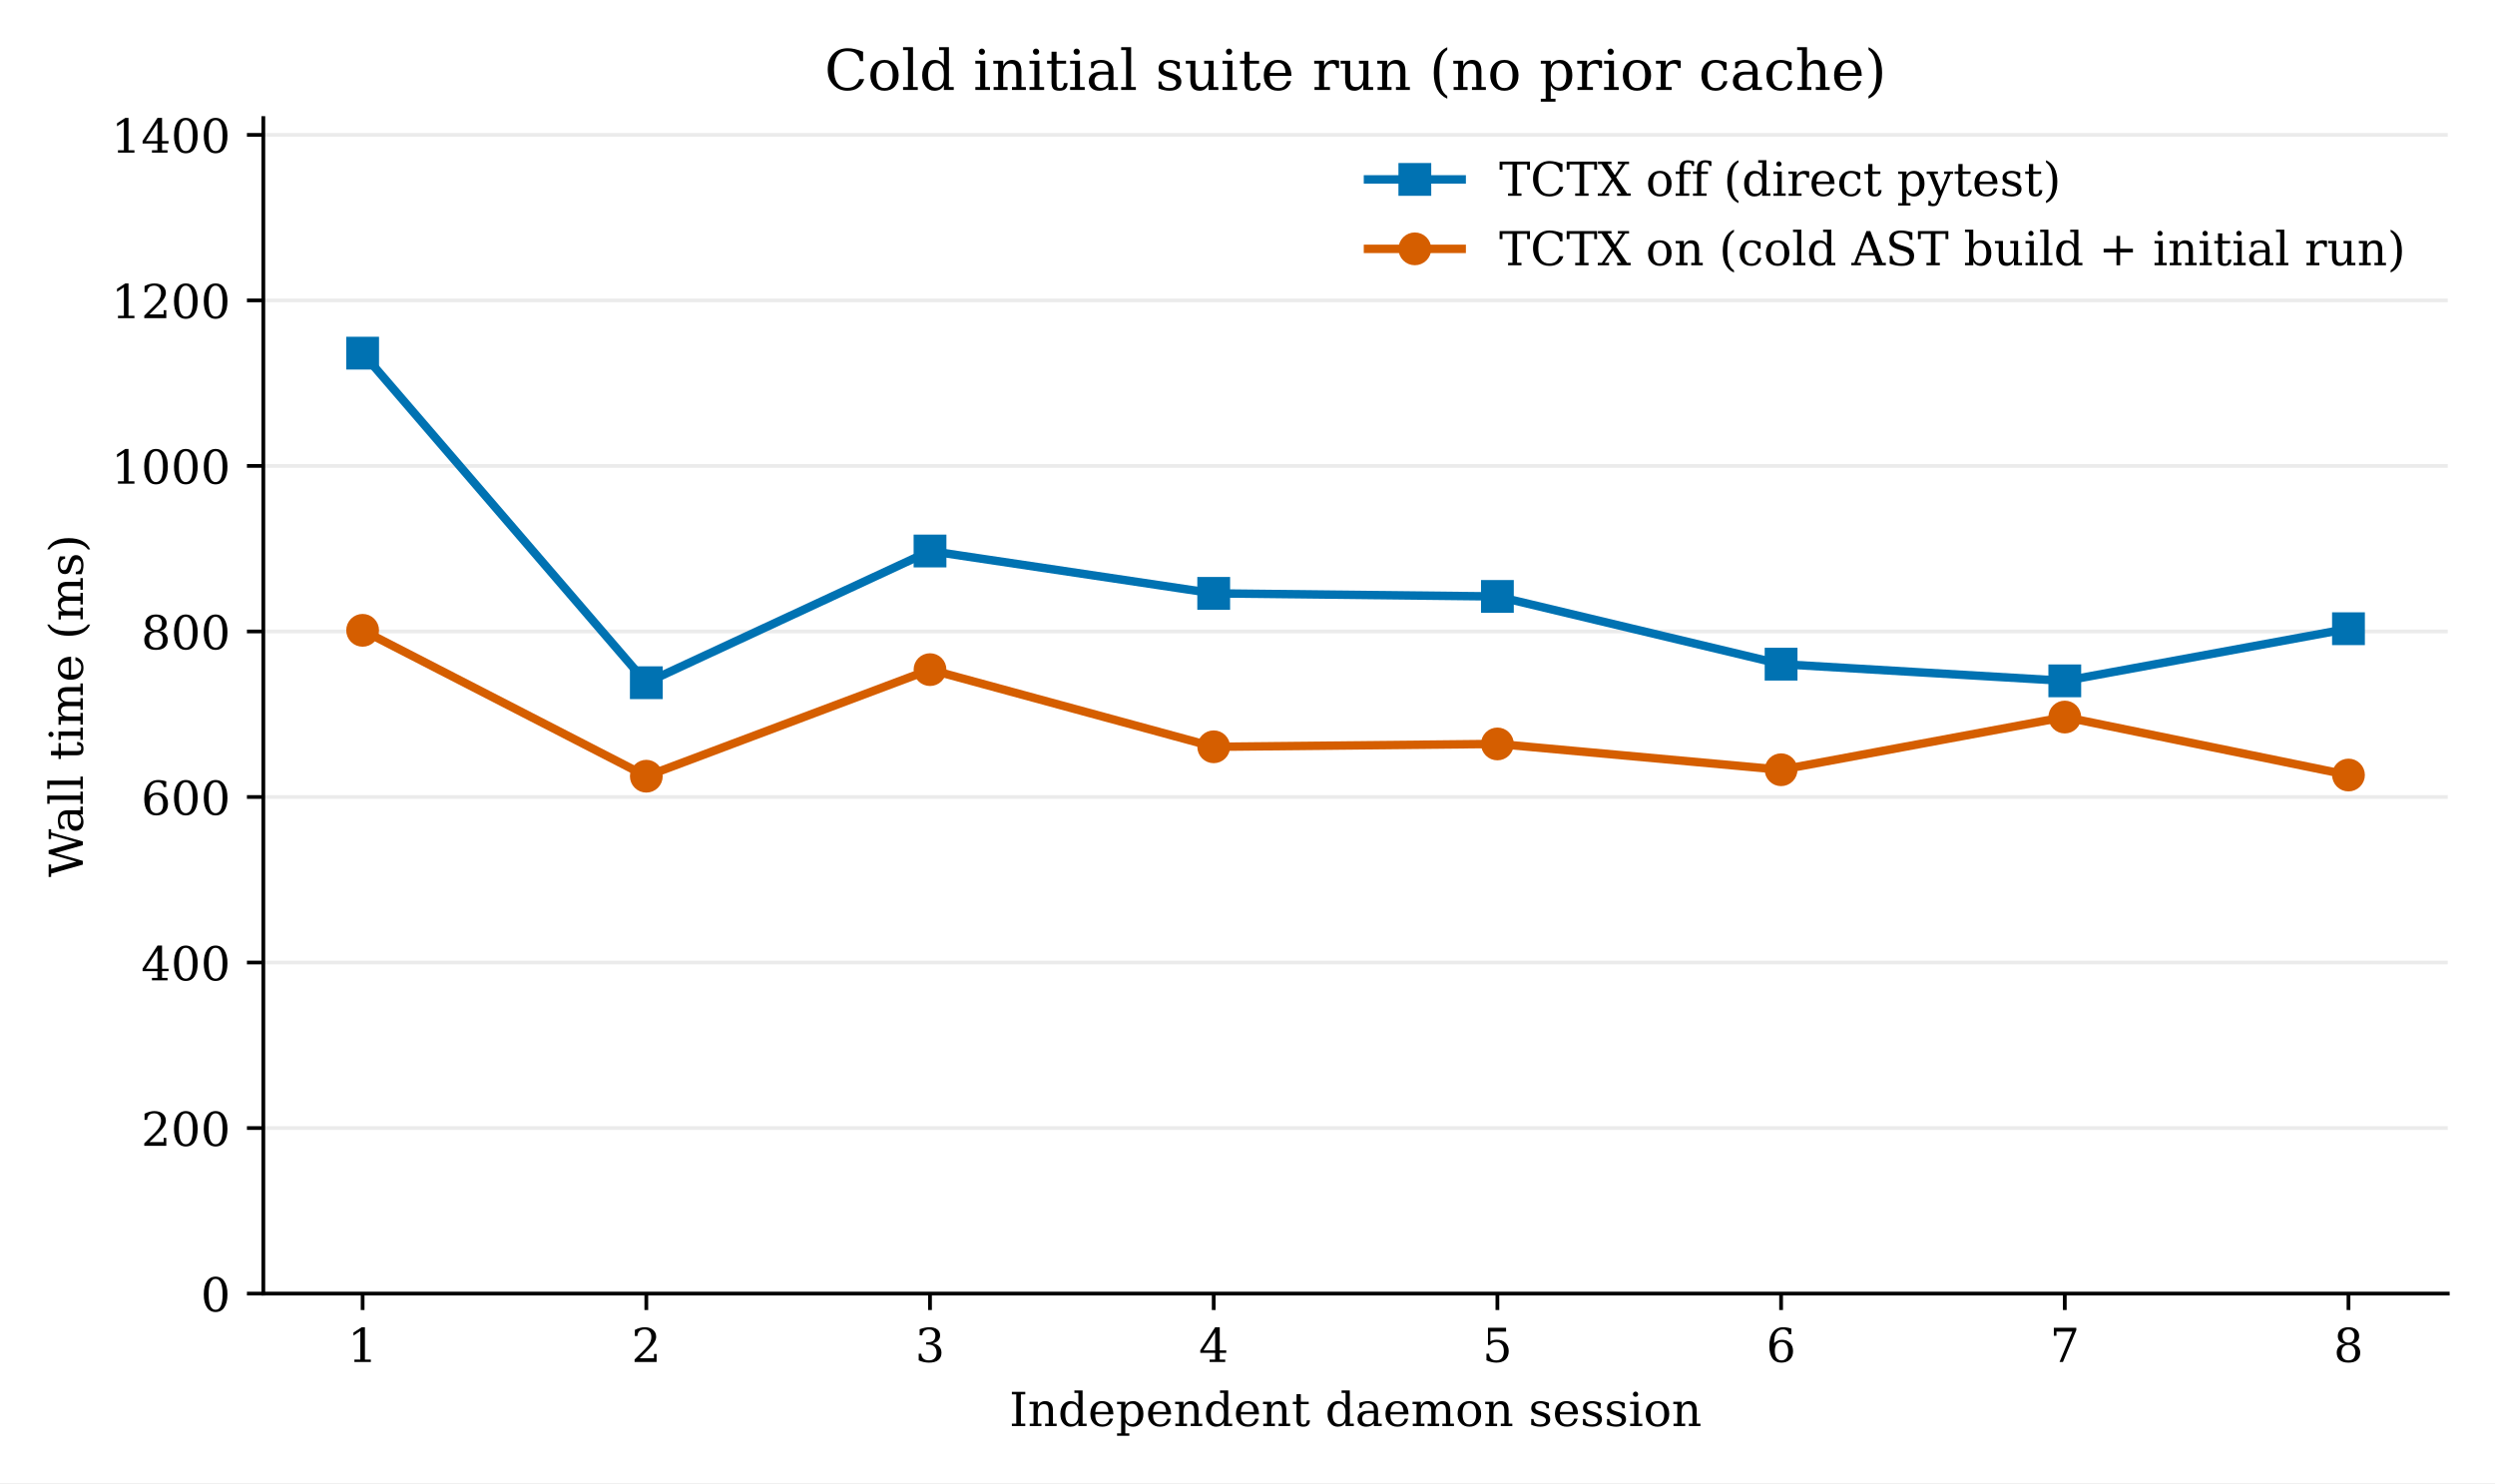
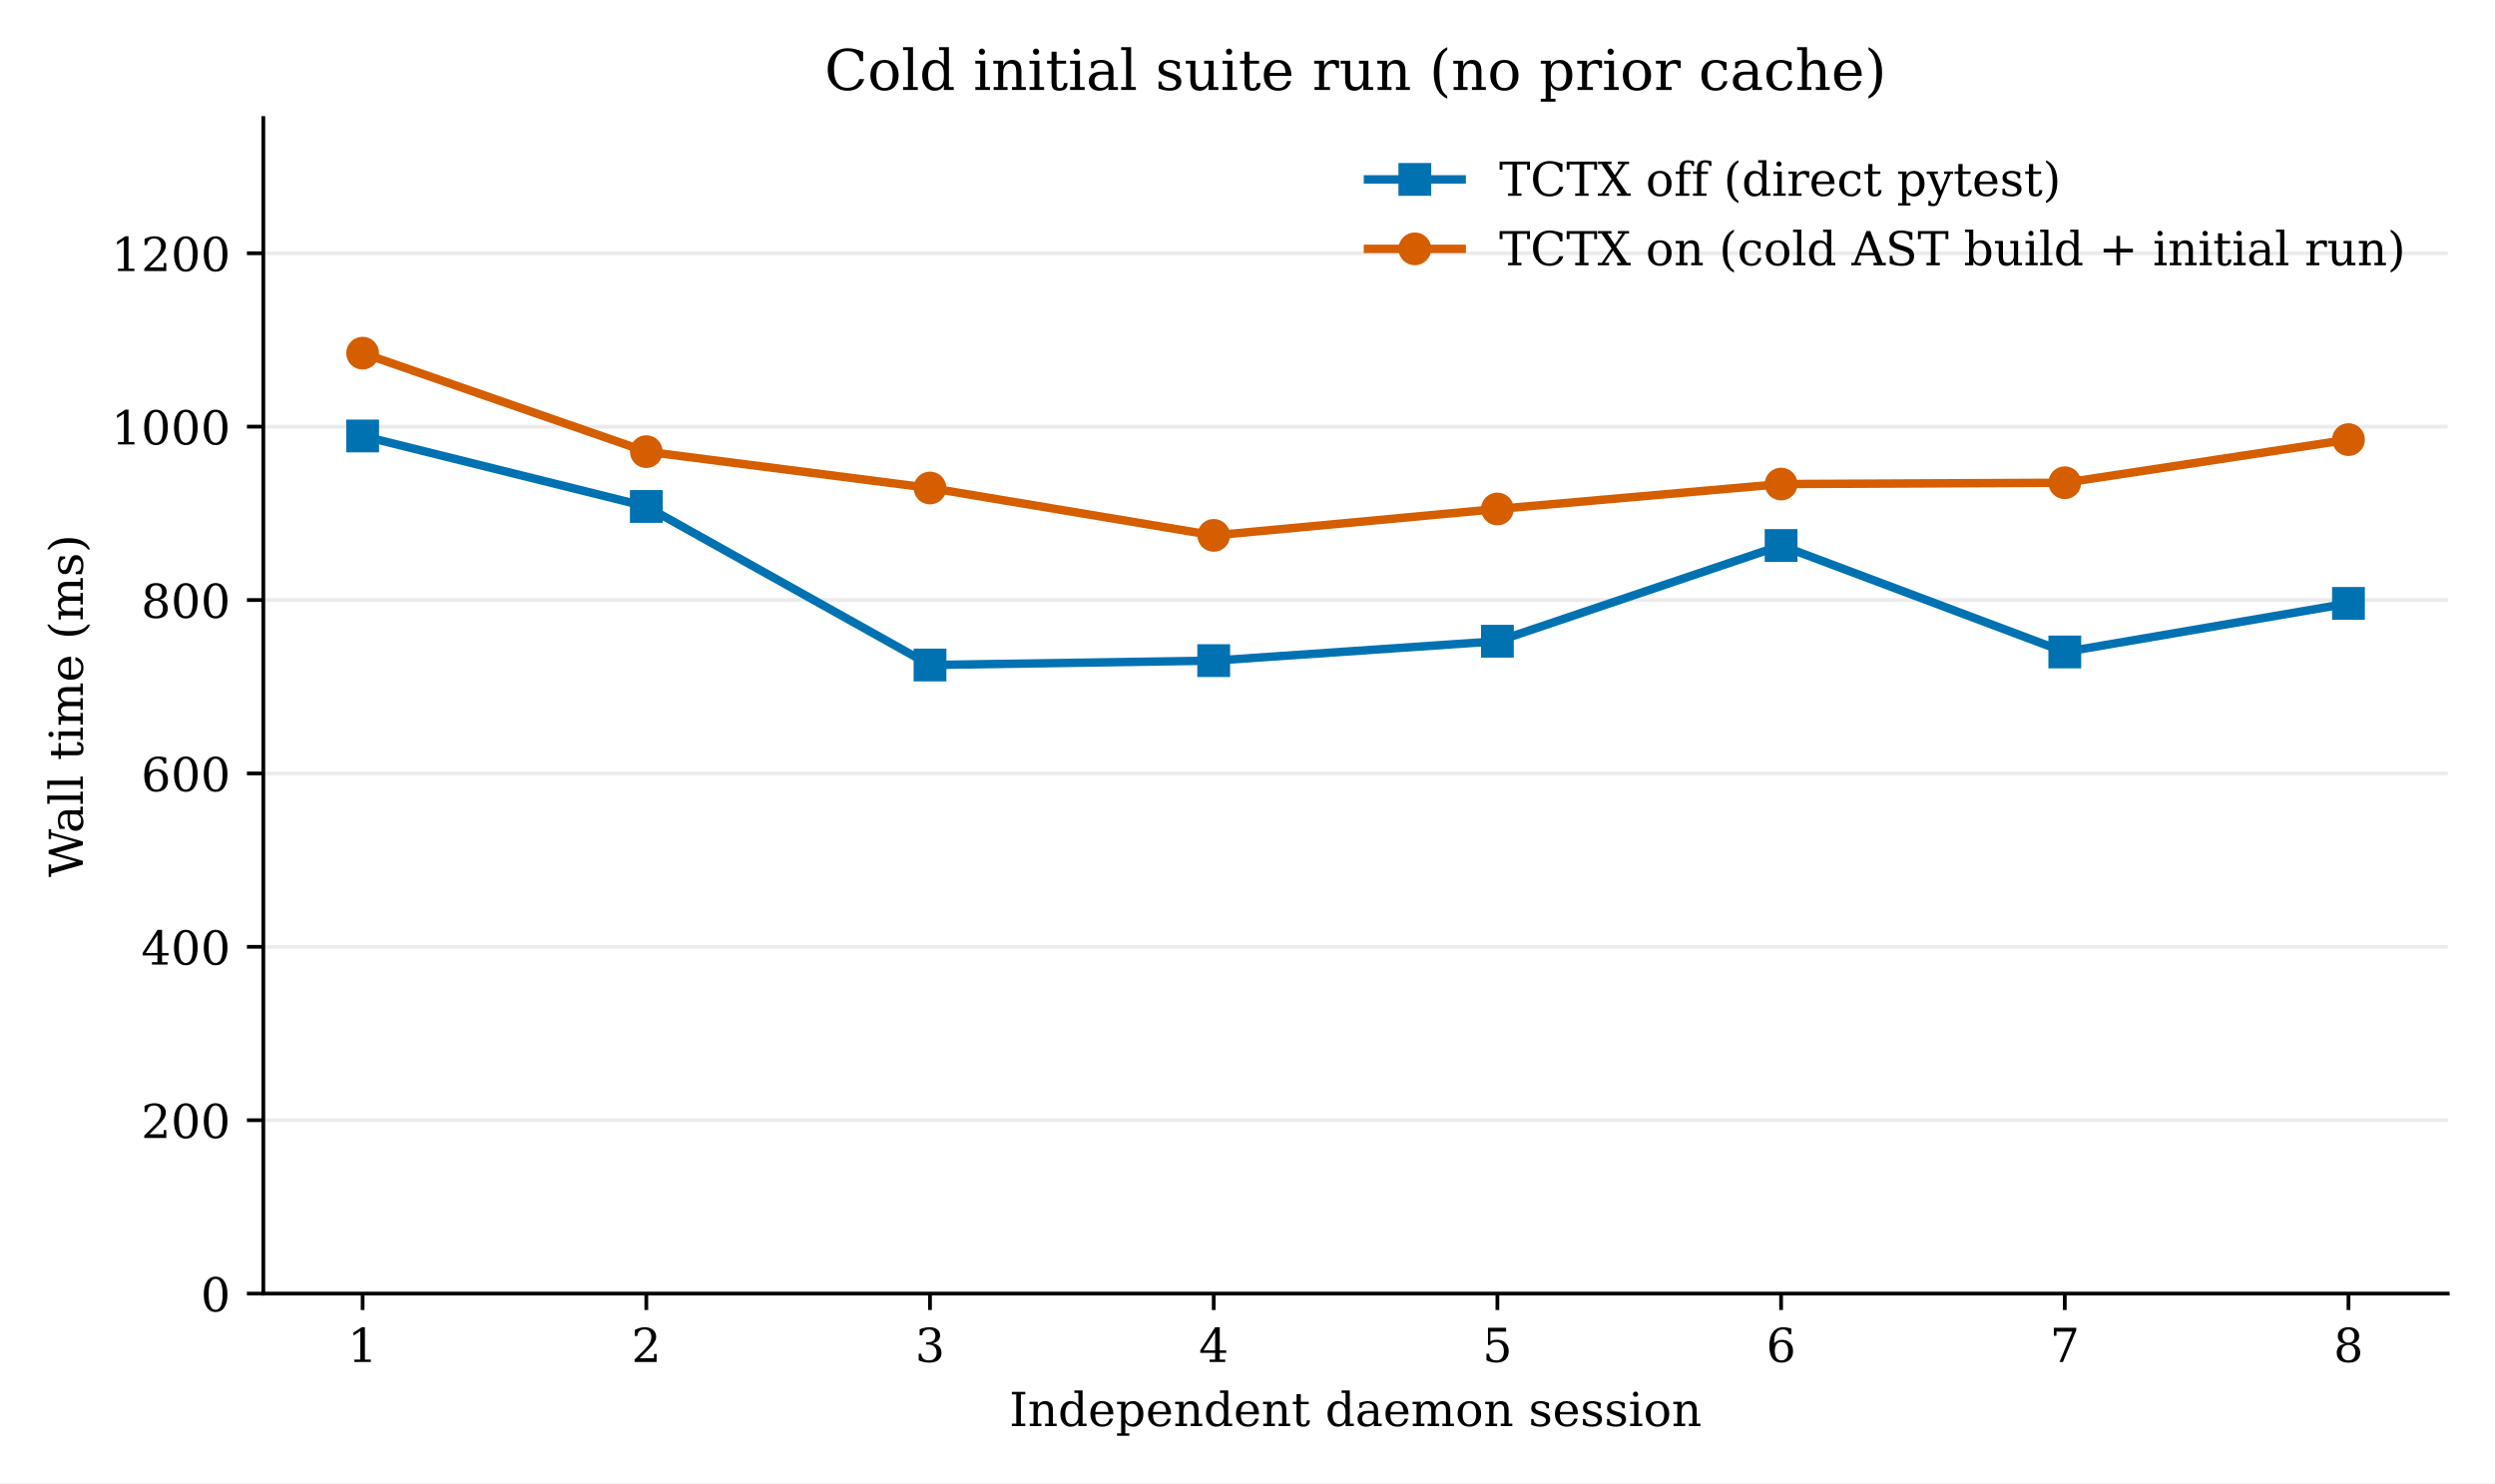
<svg xmlns="http://www.w3.org/2000/svg" xmlns:xlink="http://www.w3.org/1999/xlink" width="532.56pt" height="316.56pt" viewBox="0 0 532.56 316.56" version="1.1">
  <defs>
    <style type="text/css">*{stroke-linejoin: round; stroke-linecap: butt}</style>
  </defs>
  <g id="figure_1">
    <g id="patch_1">
      <path d="M 0 316.56 L 532.56 316.56 L 532.56 0 L 0 0 z " style="fill: #ffffff" />
    </g>
    <g id="axes_1">
      <g id="patch_2">
        <path d="M 56.208 276.123 L 522.48 276.123 L 522.48 25.198 L 56.208 25.198 z " style="fill: #ffffff" />
      </g>
      <g id="matplotlib.axis_1">
        <g id="xtick_1">
          <g id="line2d_1">
            <defs>
-               <path id="me934c801ad" d="M 0 0 L 0 3.5 " style="stroke: #000000; stroke-width: 0.8" />
+               <path id="m95043aee1d" d="M 0 0 L 0 3.5 " style="stroke: #000000; stroke-width: 0.8" />
            </defs>
            <g>
-               <use xlink:href="#me934c801ad" x="77.402" y="276.123" style="stroke: #000000; stroke-width: 0.8" />
+               <use xlink:href="#m95043aee1d" x="77.402" y="276.123" style="stroke: #000000; stroke-width: 0.8" />
            </g>
          </g>
          <g id="text_1">
            <text style="font-size: 10px; font-family: 'DejaVu Serif'; text-anchor: middle" x="77.402" y="290.722" transform="rotate(-0 77.40228 290.7217)">1</text>
          </g>
        </g>
        <g id="xtick_2">
          <g id="line2d_2">
            <g>
-               <use xlink:href="#me934c801ad" x="137.957" y="276.123" style="stroke: #000000; stroke-width: 0.8" />
+               <use xlink:href="#m95043aee1d" x="137.957" y="276.123" style="stroke: #000000; stroke-width: 0.8" />
            </g>
          </g>
          <g id="text_2">
            <text style="font-size: 10px; font-family: 'DejaVu Serif'; text-anchor: middle" x="137.957" y="290.722" transform="rotate(-0 137.957 290.7217)">2</text>
          </g>
        </g>
        <g id="xtick_3">
          <g id="line2d_3">
            <g>
-               <use xlink:href="#me934c801ad" x="198.512" y="276.123" style="stroke: #000000; stroke-width: 0.8" />
+               <use xlink:href="#m95043aee1d" x="198.512" y="276.123" style="stroke: #000000; stroke-width: 0.8" />
            </g>
          </g>
          <g id="text_3">
            <text style="font-size: 10px; font-family: 'DejaVu Serif'; text-anchor: middle" x="198.512" y="290.722" transform="rotate(-0 198.5117 290.7217)">3</text>
          </g>
        </g>
        <g id="xtick_4">
          <g id="line2d_4">
            <g>
-               <use xlink:href="#me934c801ad" x="259.066" y="276.123" style="stroke: #000000; stroke-width: 0.8" />
+               <use xlink:href="#m95043aee1d" x="259.066" y="276.123" style="stroke: #000000; stroke-width: 0.8" />
            </g>
          </g>
          <g id="text_4">
            <text style="font-size: 10px; font-family: 'DejaVu Serif'; text-anchor: middle" x="259.066" y="290.722" transform="rotate(-0 259.0665 290.7217)">4</text>
          </g>
        </g>
        <g id="xtick_5">
          <g id="line2d_5">
            <g>
-               <use xlink:href="#me934c801ad" x="319.621" y="276.123" style="stroke: #000000; stroke-width: 0.8" />
+               <use xlink:href="#m95043aee1d" x="319.621" y="276.123" style="stroke: #000000; stroke-width: 0.8" />
            </g>
          </g>
          <g id="text_5">
            <text style="font-size: 10px; font-family: 'DejaVu Serif'; text-anchor: middle" x="319.621" y="290.722" transform="rotate(-0 319.6212 290.7217)">5</text>
          </g>
        </g>
        <g id="xtick_6">
          <g id="line2d_6">
            <g>
-               <use xlink:href="#me934c801ad" x="380.176" y="276.123" style="stroke: #000000; stroke-width: 0.8" />
+               <use xlink:href="#m95043aee1d" x="380.176" y="276.123" style="stroke: #000000; stroke-width: 0.8" />
            </g>
          </g>
          <g id="text_6">
            <text style="font-size: 10px; font-family: 'DejaVu Serif'; text-anchor: middle" x="380.176" y="290.722" transform="rotate(-0 380.1759 290.7217)">6</text>
          </g>
        </g>
        <g id="xtick_7">
          <g id="line2d_7">
            <g>
-               <use xlink:href="#me934c801ad" x="440.731" y="276.123" style="stroke: #000000; stroke-width: 0.8" />
+               <use xlink:href="#m95043aee1d" x="440.731" y="276.123" style="stroke: #000000; stroke-width: 0.8" />
            </g>
          </g>
          <g id="text_7">
            <text style="font-size: 10px; font-family: 'DejaVu Serif'; text-anchor: middle" x="440.731" y="290.722" transform="rotate(-0 440.7306 290.7217)">7</text>
          </g>
        </g>
        <g id="xtick_8">
          <g id="line2d_8">
            <g>
-               <use xlink:href="#me934c801ad" x="501.285" y="276.123" style="stroke: #000000; stroke-width: 0.8" />
+               <use xlink:href="#m95043aee1d" x="501.285" y="276.123" style="stroke: #000000; stroke-width: 0.8" />
            </g>
          </g>
          <g id="text_8">
            <text style="font-size: 10px; font-family: 'DejaVu Serif'; text-anchor: middle" x="501.285" y="290.722" transform="rotate(-0 501.2854 290.7217)">8</text>
          </g>
        </g>
        <g id="text_9">
          <text style="font-size: 10px; font-family: 'DejaVu Serif'; text-anchor: middle" x="289.344" y="304.4" transform="rotate(-0 289.3438 304.3998)">Independent daemon session</text>
        </g>
      </g>
      <g id="matplotlib.axis_2">
        <g id="ytick_1">
          <g id="line2d_9">
-             <path d="M 56.208 276.123 L 522.48 276.123 " clip-path="url(#p98c330787b)" style="fill: none; stroke: #b0b0b0; stroke-opacity: 0.25; stroke-width: 0.8; stroke-linecap: square" />
+             <path d="M 56.208 276.123 L 522.48 276.123 " clip-path="url(#p688a6db540)" style="fill: none; stroke: #b0b0b0; stroke-opacity: 0.25; stroke-width: 0.8; stroke-linecap: square" />
          </g>
          <g id="line2d_10">
            <defs>
-               <path id="m82858ef769" d="M 0 0 L -3.5 0 " style="stroke: #000000; stroke-width: 0.8" />
+               <path id="m197a59484d" d="M 0 0 L -3.5 0 " style="stroke: #000000; stroke-width: 0.8" />
            </defs>
            <g>
-               <use xlink:href="#m82858ef769" x="56.208" y="276.123" style="stroke: #000000; stroke-width: 0.8" />
+               <use xlink:href="#m197a59484d" x="56.208" y="276.123" style="stroke: #000000; stroke-width: 0.8" />
            </g>
          </g>
          <g id="text_10">
            <text style="font-size: 10px; font-family: 'DejaVu Serif'; text-anchor: end" x="49.208" y="279.922" transform="rotate(-0 49.20813 279.9225)">0</text>
          </g>
        </g>
        <g id="ytick_2">
          <g id="line2d_11">
-             <path d="M 56.208 240.789 L 522.48 240.789 " clip-path="url(#p98c330787b)" style="fill: none; stroke: #b0b0b0; stroke-opacity: 0.25; stroke-width: 0.8; stroke-linecap: square" />
+             <path d="M 56.208 239.112 L 522.48 239.112 " clip-path="url(#p688a6db540)" style="fill: none; stroke: #b0b0b0; stroke-opacity: 0.25; stroke-width: 0.8; stroke-linecap: square" />
          </g>
          <g id="line2d_12">
            <g>
-               <use xlink:href="#m82858ef769" x="56.208" y="240.789" style="stroke: #000000; stroke-width: 0.8" />
+               <use xlink:href="#m197a59484d" x="56.208" y="239.112" style="stroke: #000000; stroke-width: 0.8" />
            </g>
          </g>
          <g id="text_11">
-             <text style="font-size: 10px; font-family: 'DejaVu Serif'; text-anchor: end" x="49.208" y="244.588" transform="rotate(-0 49.20813 244.5883)">200</text>
+             <text style="font-size: 10px; font-family: 'DejaVu Serif'; text-anchor: end" x="49.208" y="242.912" transform="rotate(-0 49.20813 242.9115)">200</text>
          </g>
        </g>
        <g id="ytick_3">
          <g id="line2d_13">
-             <path d="M 56.208 205.455 L 522.48 205.455 " clip-path="url(#p98c330787b)" style="fill: none; stroke: #b0b0b0; stroke-opacity: 0.25; stroke-width: 0.8; stroke-linecap: square" />
+             <path d="M 56.208 202.101 L 522.48 202.101 " clip-path="url(#p688a6db540)" style="fill: none; stroke: #b0b0b0; stroke-opacity: 0.25; stroke-width: 0.8; stroke-linecap: square" />
          </g>
          <g id="line2d_14">
            <g>
-               <use xlink:href="#m82858ef769" x="56.208" y="205.455" style="stroke: #000000; stroke-width: 0.8" />
+               <use xlink:href="#m197a59484d" x="56.208" y="202.101" style="stroke: #000000; stroke-width: 0.8" />
            </g>
          </g>
          <g id="text_12">
-             <text style="font-size: 10px; font-family: 'DejaVu Serif'; text-anchor: end" x="49.208" y="209.254" transform="rotate(-0 49.20813 209.2541)">400</text>
+             <text style="font-size: 10px; font-family: 'DejaVu Serif'; text-anchor: end" x="49.208" y="205.901" transform="rotate(-0 49.20813 205.9005)">400</text>
          </g>
        </g>
        <g id="ytick_4">
          <g id="line2d_15">
-             <path d="M 56.208 170.121 L 522.48 170.121 " clip-path="url(#p98c330787b)" style="fill: none; stroke: #b0b0b0; stroke-opacity: 0.25; stroke-width: 0.8; stroke-linecap: square" />
+             <path d="M 56.208 165.09 L 522.48 165.09 " clip-path="url(#p688a6db540)" style="fill: none; stroke: #b0b0b0; stroke-opacity: 0.25; stroke-width: 0.8; stroke-linecap: square" />
          </g>
          <g id="line2d_16">
            <g>
-               <use xlink:href="#m82858ef769" x="56.208" y="170.121" style="stroke: #000000; stroke-width: 0.8" />
+               <use xlink:href="#m197a59484d" x="56.208" y="165.09" style="stroke: #000000; stroke-width: 0.8" />
            </g>
          </g>
          <g id="text_13">
-             <text style="font-size: 10px; font-family: 'DejaVu Serif'; text-anchor: end" x="49.208" y="173.92" transform="rotate(-0 49.20813 173.9199)">600</text>
+             <text style="font-size: 10px; font-family: 'DejaVu Serif'; text-anchor: end" x="49.208" y="168.89" transform="rotate(-0 49.20813 168.8896)">600</text>
          </g>
        </g>
        <g id="ytick_5">
          <g id="line2d_17">
-             <path d="M 56.208 134.786 L 522.48 134.786 " clip-path="url(#p98c330787b)" style="fill: none; stroke: #b0b0b0; stroke-opacity: 0.25; stroke-width: 0.8; stroke-linecap: square" />
+             <path d="M 56.208 128.079 L 522.48 128.079 " clip-path="url(#p688a6db540)" style="fill: none; stroke: #b0b0b0; stroke-opacity: 0.25; stroke-width: 0.8; stroke-linecap: square" />
          </g>
          <g id="line2d_18">
            <g>
-               <use xlink:href="#m82858ef769" x="56.208" y="134.786" style="stroke: #000000; stroke-width: 0.8" />
+               <use xlink:href="#m197a59484d" x="56.208" y="128.079" style="stroke: #000000; stroke-width: 0.8" />
            </g>
          </g>
          <g id="text_14">
-             <text style="font-size: 10px; font-family: 'DejaVu Serif'; text-anchor: end" x="49.208" y="138.586" transform="rotate(-0 49.20813 138.5857)">800</text>
+             <text style="font-size: 10px; font-family: 'DejaVu Serif'; text-anchor: end" x="49.208" y="131.879" transform="rotate(-0 49.20813 131.8786)">800</text>
          </g>
        </g>
        <g id="ytick_6">
          <g id="line2d_19">
-             <path d="M 56.208 99.452 L 522.48 99.452 " clip-path="url(#p98c330787b)" style="fill: none; stroke: #b0b0b0; stroke-opacity: 0.25; stroke-width: 0.8; stroke-linecap: square" />
+             <path d="M 56.208 91.068 L 522.48 91.068 " clip-path="url(#p688a6db540)" style="fill: none; stroke: #b0b0b0; stroke-opacity: 0.25; stroke-width: 0.8; stroke-linecap: square" />
          </g>
          <g id="line2d_20">
            <g>
-               <use xlink:href="#m82858ef769" x="56.208" y="99.452" style="stroke: #000000; stroke-width: 0.8" />
+               <use xlink:href="#m197a59484d" x="56.208" y="91.068" style="stroke: #000000; stroke-width: 0.8" />
            </g>
          </g>
          <g id="text_15">
-             <text style="font-size: 10px; font-family: 'DejaVu Serif'; text-anchor: end" x="49.208" y="103.252" transform="rotate(-0 49.20813 103.2515)">1000</text>
+             <text style="font-size: 10px; font-family: 'DejaVu Serif'; text-anchor: end" x="49.208" y="94.868" transform="rotate(-0 49.20813 94.86762)">1000</text>
          </g>
        </g>
        <g id="ytick_7">
          <g id="line2d_21">
-             <path d="M 56.208 64.118 L 522.48 64.118 " clip-path="url(#p98c330787b)" style="fill: none; stroke: #b0b0b0; stroke-opacity: 0.25; stroke-width: 0.8; stroke-linecap: square" />
+             <path d="M 56.208 54.057 L 522.48 54.057 " clip-path="url(#p688a6db540)" style="fill: none; stroke: #b0b0b0; stroke-opacity: 0.25; stroke-width: 0.8; stroke-linecap: square" />
          </g>
          <g id="line2d_22">
            <g>
-               <use xlink:href="#m82858ef769" x="56.208" y="64.118" style="stroke: #000000; stroke-width: 0.8" />
+               <use xlink:href="#m197a59484d" x="56.208" y="54.057" style="stroke: #000000; stroke-width: 0.8" />
            </g>
          </g>
          <g id="text_16">
-             <text style="font-size: 10px; font-family: 'DejaVu Serif'; text-anchor: end" x="49.208" y="67.917" transform="rotate(-0 49.20813 67.91731)">1200</text>
-           </g>
-         </g>
-         <g id="ytick_8">
-           <g id="line2d_23">
-             <path d="M 56.208 28.784 L 522.48 28.784 " clip-path="url(#p98c330787b)" style="fill: none; stroke: #b0b0b0; stroke-opacity: 0.25; stroke-width: 0.8; stroke-linecap: square" />
-           </g>
-           <g id="line2d_24">
-             <g>
-               <use xlink:href="#m82858ef769" x="56.208" y="28.784" style="stroke: #000000; stroke-width: 0.8" />
-             </g>
-           </g>
-           <g id="text_17">
-             <text style="font-size: 10px; font-family: 'DejaVu Serif'; text-anchor: end" x="49.208" y="32.583" transform="rotate(-0 49.20813 32.58311)">1400</text>
-           </g>
-         </g>
-         <g id="text_18">
+             <text style="font-size: 10px; font-family: 'DejaVu Serif'; text-anchor: end" x="49.208" y="57.857" transform="rotate(-0 49.20813 57.85665)">1200</text>
+           </g>
+         </g>
+         <g id="text_17">
          <text style="font-size: 10px; font-family: 'DejaVu Serif'; text-anchor: middle" x="17.678" y="150.661" transform="rotate(-90 17.67844 150.6607)">Wall time (ms)</text>
        </g>
      </g>
-       <g id="line2d_25">
-         <path d="M 77.402 75.383 L 137.957 145.728 L 198.512 117.615 L 259.066 126.656 L 319.621 127.313 L 380.176 141.767 L 440.731 145.329 L 501.285 134.202 " clip-path="url(#p98c330787b)" style="fill: none; stroke: #0072b2; stroke-width: 1.8; stroke-linecap: square" />
+       <g id="line2d_23">
+         <path d="M 77.402 93.061 L 137.957 108.108 L 198.512 141.948 L 259.066 141.012 L 319.621 136.871 L 380.176 116.441 L 440.731 139.164 L 501.285 128.794 " clip-path="url(#p688a6db540)" style="fill: none; stroke: #0072b2; stroke-width: 1.8; stroke-linecap: square" />
        <defs>
-           <path id="ma0be025576" d="M -3 3 L 3 3 L 3 -3 L -3 -3 z " style="stroke: #0072b2; stroke-linejoin: miter" />
+           <path id="m737c08678f" d="M -3 3 L 3 3 L 3 -3 L -3 -3 z " style="stroke: #0072b2; stroke-linejoin: miter" />
        </defs>
-         <g clip-path="url(#p98c330787b)">
-           <use xlink:href="#ma0be025576" x="77.402" y="75.383" style="fill: #0072b2; stroke: #0072b2; stroke-linejoin: miter" />
-           <use xlink:href="#ma0be025576" x="137.957" y="145.728" style="fill: #0072b2; stroke: #0072b2; stroke-linejoin: miter" />
-           <use xlink:href="#ma0be025576" x="198.512" y="117.615" style="fill: #0072b2; stroke: #0072b2; stroke-linejoin: miter" />
-           <use xlink:href="#ma0be025576" x="259.066" y="126.656" style="fill: #0072b2; stroke: #0072b2; stroke-linejoin: miter" />
-           <use xlink:href="#ma0be025576" x="319.621" y="127.313" style="fill: #0072b2; stroke: #0072b2; stroke-linejoin: miter" />
-           <use xlink:href="#ma0be025576" x="380.176" y="141.767" style="fill: #0072b2; stroke: #0072b2; stroke-linejoin: miter" />
-           <use xlink:href="#ma0be025576" x="440.731" y="145.329" style="fill: #0072b2; stroke: #0072b2; stroke-linejoin: miter" />
-           <use xlink:href="#ma0be025576" x="501.285" y="134.202" style="fill: #0072b2; stroke: #0072b2; stroke-linejoin: miter" />
-         </g>
-       </g>
-       <g id="line2d_26">
-         <path d="M 77.402 134.546 L 137.957 165.686 L 198.512 142.935 L 259.066 159.407 L 319.621 158.798 L 380.176 164.306 L 440.731 153.059 L 501.285 165.433 " clip-path="url(#p98c330787b)" style="fill: none; stroke: #d55e00; stroke-width: 1.8; stroke-linecap: square" />
+         <g clip-path="url(#p688a6db540)">
+           <use xlink:href="#m737c08678f" x="77.402" y="93.061" style="fill: #0072b2; stroke: #0072b2; stroke-linejoin: miter" />
+           <use xlink:href="#m737c08678f" x="137.957" y="108.108" style="fill: #0072b2; stroke: #0072b2; stroke-linejoin: miter" />
+           <use xlink:href="#m737c08678f" x="198.512" y="141.948" style="fill: #0072b2; stroke: #0072b2; stroke-linejoin: miter" />
+           <use xlink:href="#m737c08678f" x="259.066" y="141.012" style="fill: #0072b2; stroke: #0072b2; stroke-linejoin: miter" />
+           <use xlink:href="#m737c08678f" x="319.621" y="136.871" style="fill: #0072b2; stroke: #0072b2; stroke-linejoin: miter" />
+           <use xlink:href="#m737c08678f" x="380.176" y="116.441" style="fill: #0072b2; stroke: #0072b2; stroke-linejoin: miter" />
+           <use xlink:href="#m737c08678f" x="440.731" y="139.164" style="fill: #0072b2; stroke: #0072b2; stroke-linejoin: miter" />
+           <use xlink:href="#m737c08678f" x="501.285" y="128.794" style="fill: #0072b2; stroke: #0072b2; stroke-linejoin: miter" />
+         </g>
+       </g>
+       <g id="line2d_24">
+         <path d="M 77.402 75.383 L 137.957 96.405 L 198.512 104.165 L 259.066 114.28 L 319.621 108.641 L 380.176 103.325 L 440.731 103.043 L 501.285 93.837 " clip-path="url(#p688a6db540)" style="fill: none; stroke: #d55e00; stroke-width: 1.8; stroke-linecap: square" />
        <defs>
-           <path id="m847fe41b07" d="M 0 3 C 0.796 3 1.559 2.684 2.121 2.121 C 2.684 1.559 3 0.796 3 0 C 3 -0.796 2.684 -1.559 2.121 -2.121 C 1.559 -2.684 0.796 -3 0 -3 C -0.796 -3 -1.559 -2.684 -2.121 -2.121 C -2.684 -1.559 -3 -0.796 -3 0 C -3 0.796 -2.684 1.559 -2.121 2.121 C -1.559 2.684 -0.796 3 0 3 z " style="stroke: #d55e00" />
+           <path id="m38ac8f187c" d="M 0 3 C 0.796 3 1.559 2.684 2.121 2.121 C 2.684 1.559 3 0.796 3 0 C 3 -0.796 2.684 -1.559 2.121 -2.121 C 1.559 -2.684 0.796 -3 0 -3 C -0.796 -3 -1.559 -2.684 -2.121 -2.121 C -2.684 -1.559 -3 -0.796 -3 0 C -3 0.796 -2.684 1.559 -2.121 2.121 C -1.559 2.684 -0.796 3 0 3 z " style="stroke: #d55e00" />
        </defs>
-         <g clip-path="url(#p98c330787b)">
-           <use xlink:href="#m847fe41b07" x="77.402" y="134.546" style="fill: #d55e00; stroke: #d55e00" />
-           <use xlink:href="#m847fe41b07" x="137.957" y="165.686" style="fill: #d55e00; stroke: #d55e00" />
-           <use xlink:href="#m847fe41b07" x="198.512" y="142.935" style="fill: #d55e00; stroke: #d55e00" />
-           <use xlink:href="#m847fe41b07" x="259.066" y="159.407" style="fill: #d55e00; stroke: #d55e00" />
-           <use xlink:href="#m847fe41b07" x="319.621" y="158.798" style="fill: #d55e00; stroke: #d55e00" />
-           <use xlink:href="#m847fe41b07" x="380.176" y="164.306" style="fill: #d55e00; stroke: #d55e00" />
-           <use xlink:href="#m847fe41b07" x="440.731" y="153.059" style="fill: #d55e00; stroke: #d55e00" />
-           <use xlink:href="#m847fe41b07" x="501.285" y="165.433" style="fill: #d55e00; stroke: #d55e00" />
+         <g clip-path="url(#p688a6db540)">
+           <use xlink:href="#m38ac8f187c" x="77.402" y="75.383" style="fill: #d55e00; stroke: #d55e00" />
+           <use xlink:href="#m38ac8f187c" x="137.957" y="96.405" style="fill: #d55e00; stroke: #d55e00" />
+           <use xlink:href="#m38ac8f187c" x="198.512" y="104.165" style="fill: #d55e00; stroke: #d55e00" />
+           <use xlink:href="#m38ac8f187c" x="259.066" y="114.28" style="fill: #d55e00; stroke: #d55e00" />
+           <use xlink:href="#m38ac8f187c" x="319.621" y="108.641" style="fill: #d55e00; stroke: #d55e00" />
+           <use xlink:href="#m38ac8f187c" x="380.176" y="103.325" style="fill: #d55e00; stroke: #d55e00" />
+           <use xlink:href="#m38ac8f187c" x="440.731" y="103.043" style="fill: #d55e00; stroke: #d55e00" />
+           <use xlink:href="#m38ac8f187c" x="501.285" y="93.837" style="fill: #d55e00; stroke: #d55e00" />
        </g>
      </g>
      <g id="patch_3">
        <path d="M 56.208 276.123 L 56.208 25.198 " style="fill: none; stroke: #000000; stroke-width: 0.8; stroke-linejoin: miter; stroke-linecap: square" />
      </g>
      <g id="patch_4">
        <path d="M 56.208 276.123 L 522.48 276.123 " style="fill: none; stroke: #000000; stroke-width: 0.8; stroke-linejoin: miter; stroke-linecap: square" />
      </g>
-       <g id="text_19">
+       <g id="text_18">
        <text style="font-size: 12px; font-family: 'DejaVu Serif'; text-anchor: middle" x="289.344" y="19.198" transform="rotate(-0 289.3438 19.19813)">Cold initial suite run (no prior cache)</text>
      </g>
      <g id="legend_1">
-         <g id="line2d_27">
+         <g id="line2d_25">
          <path d="M 291.998 38.297 L 301.998 38.297 L 311.998 38.297 " style="fill: none; stroke: #0072b2; stroke-width: 1.8; stroke-linecap: square" />
          <g>
-             <use xlink:href="#ma0be025576" x="301.998" y="38.297" style="fill: #0072b2; stroke: #0072b2; stroke-linejoin: miter" />
-           </g>
-         </g>
-         <g id="text_20">
+             <use xlink:href="#m737c08678f" x="301.998" y="38.297" style="fill: #0072b2; stroke: #0072b2; stroke-linejoin: miter" />
+           </g>
+         </g>
+         <g id="text_19">
          <text style="font-size: 10px; font-family: 'DejaVu Serif'; text-anchor: start" x="319.998" y="41.797" transform="rotate(-0 319.9983 41.79656)">TCTX off (direct pytest)</text>
        </g>
-         <g id="line2d_28">
+         <g id="line2d_26">
          <path d="M 291.998 53.117 L 301.998 53.117 L 311.998 53.117 " style="fill: none; stroke: #d55e00; stroke-width: 1.8; stroke-linecap: square" />
          <g>
-             <use xlink:href="#m847fe41b07" x="301.998" y="53.117" style="fill: #d55e00; stroke: #d55e00" />
-           </g>
-         </g>
-         <g id="text_21">
+             <use xlink:href="#m38ac8f187c" x="301.998" y="53.117" style="fill: #d55e00; stroke: #d55e00" />
+           </g>
+         </g>
+         <g id="text_20">
          <text style="font-size: 10px; font-family: 'DejaVu Serif'; text-anchor: start" x="319.998" y="56.617" transform="rotate(-0 319.9983 56.61688)">TCTX on (cold AST build + initial run)</text>
        </g>
      </g>
    </g>
  </g>
  <defs>
-     <clipPath id="p98c330787b">
+     <clipPath id="p688a6db540">
      <rect x="56.208" y="25.198" width="466.271" height="250.925" />
    </clipPath>
  </defs>
</svg>
